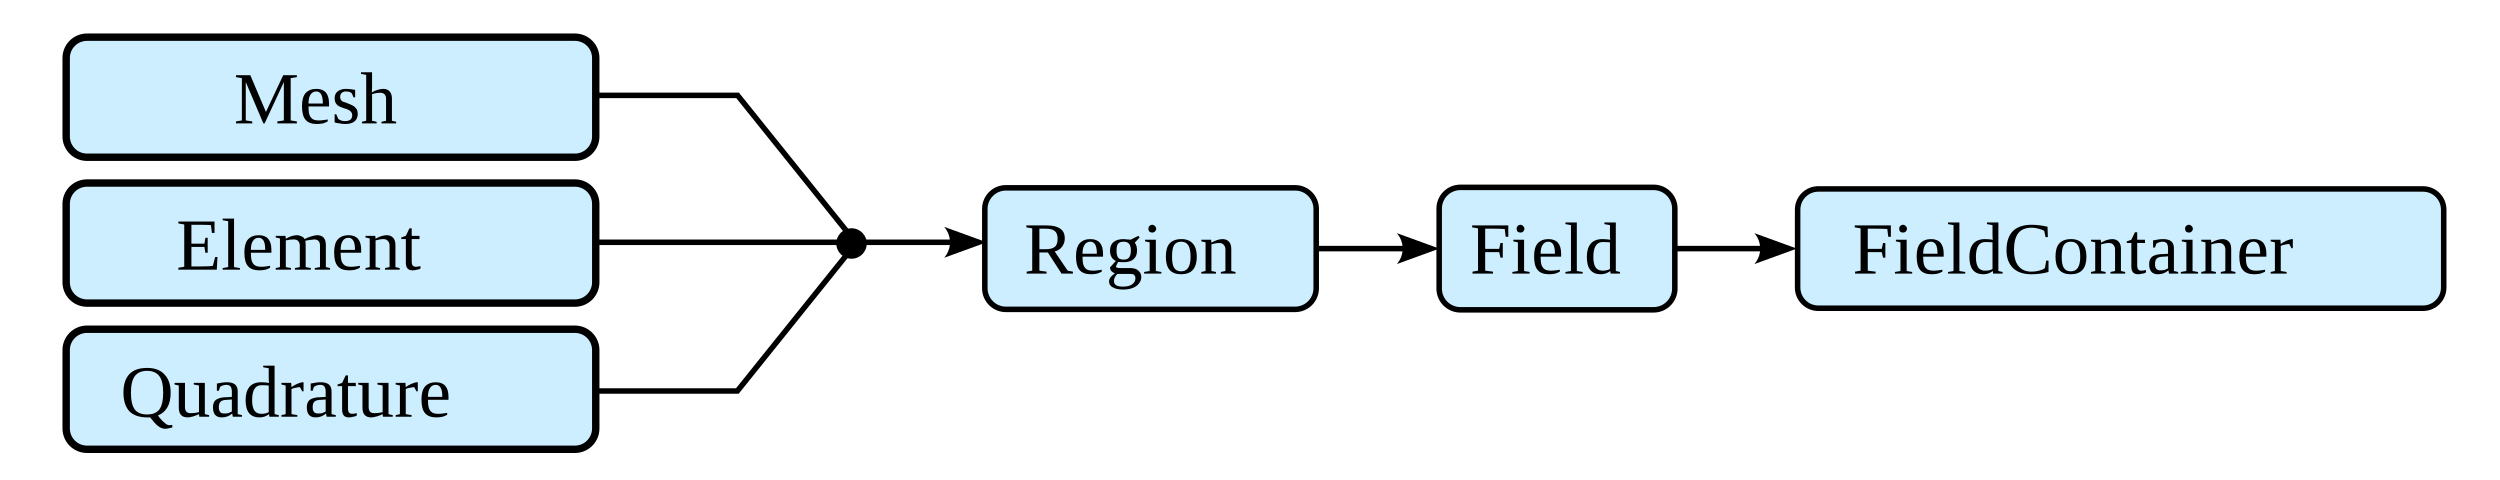
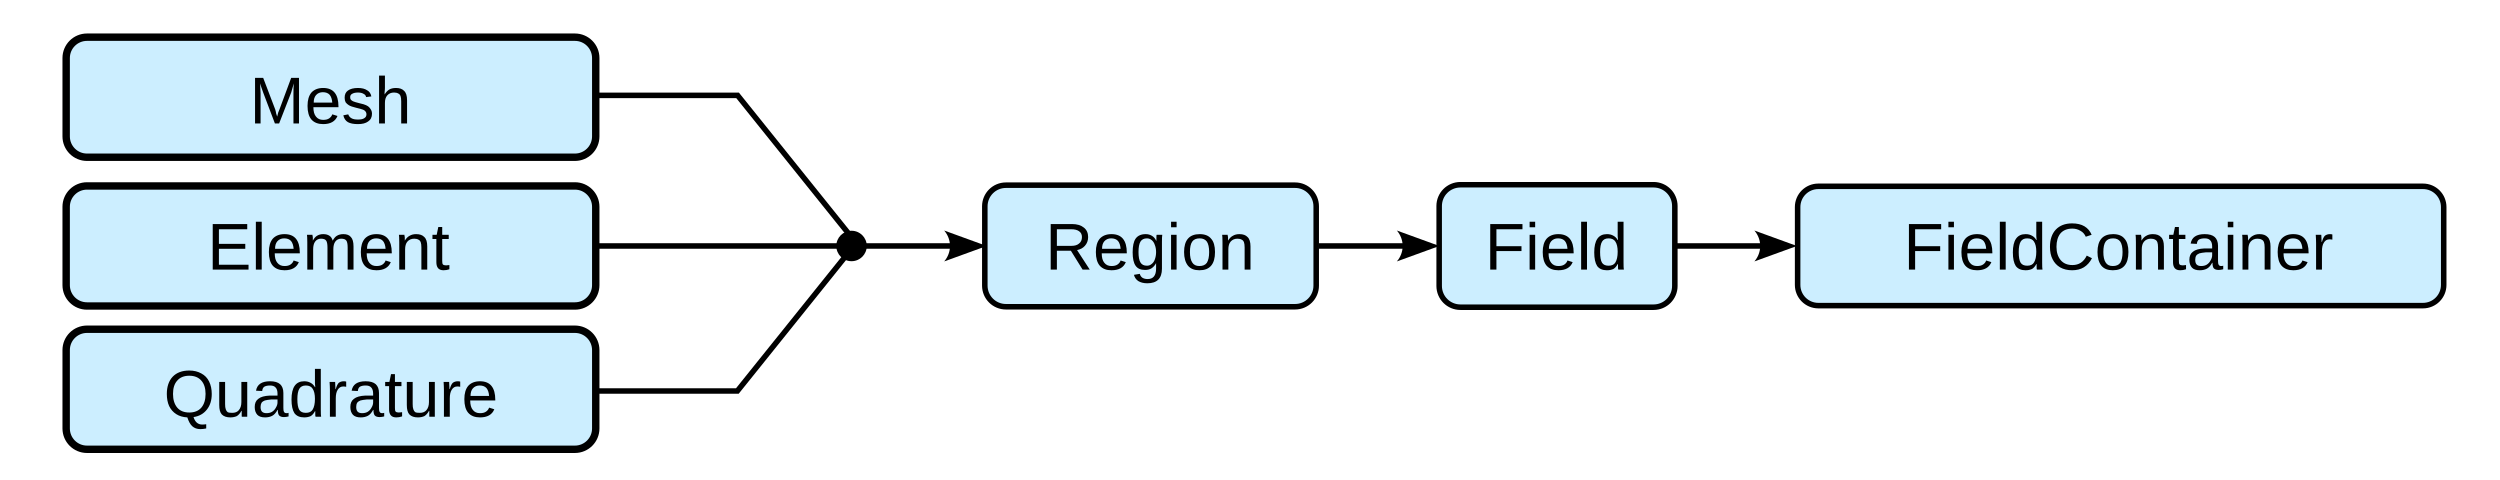
<svg xmlns="http://www.w3.org/2000/svg" width="120mm" height="23mm" viewBox="0 0 120 23" version="1.1" id="svg1">
  <defs id="defs1">
    <marker style="overflow:visible" id="ConcaveTriangle" refX="0" refY="0" orient="auto-start-reverse" markerWidth="1" markerHeight="1" viewBox="0 0 1 1" preserveAspectRatio="xMidYMid">
      <path d="M -1.4,-2.8 6.3,0 -1.4,2.8 C 0,1.169 0,-1.162 -1.4,-2.8 Z" style="fill:context-stroke;fill-rule:evenodd;stroke:none;stroke-width:0.7" id="path7" />
    </marker>
    <marker style="overflow:visible" id="ConcaveTriangle-4" refX="0" refY="0" orient="auto-start-reverse" markerWidth="1" markerHeight="1" viewBox="0 0 1 1" preserveAspectRatio="xMidYMid">
      <path d="M -1.4,-2.8 6.3,0 -1.4,2.8 C 0,1.169 0,-1.162 -1.4,-2.8 Z" style="fill:context-stroke;fill-rule:evenodd;stroke:none;stroke-width:0.7" id="path7-7" />
    </marker>
    <marker style="overflow:visible" id="ConcaveTriangle-4-3" refX="0" refY="0" orient="auto-start-reverse" markerWidth="1" markerHeight="1" viewBox="0 0 1 1" preserveAspectRatio="xMidYMid">
      <path d="M -1.4,-2.8 6.3,0 -1.4,2.8 C 0,1.169 0,-1.162 -1.4,-2.8 Z" style="fill:context-stroke;fill-rule:evenodd;stroke:none;stroke-width:0.7" id="path7-7-7" />
    </marker>
  </defs>
  <g id="layer1">
    <rect style="fill:#cceeff;fill-opacity:1;stroke:#000000;stroke-width:0.355;stroke-dasharray:none;stroke-opacity:1" id="rect1-5-0-5-8" width="25.42" height="5.763" x="3.176" y="1.785" ry="1" />
-     <rect style="fill:#cceeff;fill-opacity:1;stroke:#000000;stroke-width:0.355;stroke-dasharray:none;stroke-opacity:1" id="rect1-5-0-5" width="25.42" height="5.763" x="3.176" y="8.786" ry="1" />
-     <text xml:space="preserve" style="font-size:3.528px;fill:#000000;fill-opacity:1;stroke:none;stroke-width:0.5;stroke-dasharray:none;stroke-opacity:1" x="11.219" y="5.923" id="text1">
-       <tspan id="tspan1" style="font-size:3.528px;fill:#000000;fill-opacity:1;stroke:none;stroke-width:0.5" x="11.219" y="5.923">Mesh</tspan>
+     <rect style="fill:#cceeff;fill-opacity:1;stroke:#000000;stroke-width:0.355;stroke-dasharray:none;stroke-opacity:1" id="rect1-5-0-5" width="25.42" height="5.763" x="3.176" y="8.925" ry="1" />
+     <text xml:space="preserve" style="font-size:3.175px;fill:#000000;fill-opacity:1;stroke:none;stroke-width:0.5;stroke-dasharray:none;stroke-opacity:1" x="11.977" y="5.923" id="text1">
+       <tspan id="tspan1" style="font-style:normal;font-variant:normal;font-weight:normal;font-stretch:normal;font-size:3.175px;font-family:'Liberation Sans';-inkscape-font-specification:'Liberation Sans';fill:#000000;fill-opacity:1;stroke:none;stroke-width:0.5" x="11.977" y="5.923">Mesh</tspan>
    </text>
-     <text xml:space="preserve" style="font-size:3.528px;fill:#000000;fill-opacity:1;stroke:none;stroke-width:0.5;stroke-dasharray:none;stroke-opacity:1" x="8.453" y="12.945" id="text1-2">
-       <tspan id="tspan1-9" style="font-size:3.528px;fill:#000000;fill-opacity:1;stroke:none;stroke-width:0.5" x="8.453" y="12.945">Element</tspan>
+     <text xml:space="preserve" style="font-size:3.175px;fill:#000000;fill-opacity:1;stroke:none;stroke-width:0.5;stroke-dasharray:none;stroke-opacity:1" x="9.944" y="12.941" id="text1-2">
+       <tspan id="tspan1-9" style="font-style:normal;font-variant:normal;font-weight:normal;font-stretch:normal;font-size:3.175px;font-family:'Liberation Sans';-inkscape-font-specification:'Liberation Sans';fill:#000000;fill-opacity:1;stroke:none;stroke-width:0.5" x="9.944" y="12.941">Element</tspan>
    </text>
    <rect style="fill:#cceeff;fill-opacity:1;stroke:#000000;stroke-width:0.355;stroke-dasharray:none;stroke-opacity:1" id="rect1-5-0" width="25.42" height="5.763" x="3.176" y="15.803" ry="1" />
-     <text xml:space="preserve" style="font-size:3.528px;fill:#000000;fill-opacity:1;stroke:none;stroke-width:0.5;stroke-dasharray:none;stroke-opacity:1" x="5.787" y="20.004" id="text1-2-9">
-       <tspan id="tspan1-9-3" style="font-size:3.528px;fill:#000000;fill-opacity:1;stroke:none;stroke-width:0.5" x="5.787" y="20.004">Quadrature</tspan>
+     <text xml:space="preserve" style="font-size:3.175px;fill:#000000;fill-opacity:1;stroke:none;stroke-width:0.5;stroke-dasharray:none;stroke-opacity:1" x="7.851" y="20.004" id="text1-2-9">
+       <tspan id="tspan1-9-3" style="font-style:normal;font-variant:normal;font-weight:normal;font-stretch:normal;font-size:3.175px;font-family:'Liberation Sans';-inkscape-font-specification:'Liberation Sans';fill:#000000;fill-opacity:1;stroke:none;stroke-width:0.5" x="7.851" y="20.004">Quadrature</tspan>
    </text>
    <path style="fill:none;fill-opacity:1;stroke:#000000;stroke-width:0.265;stroke-dasharray:none;stroke-opacity:1" d="m 28.548,4.579 h 6.857 l 5.491,6.837" id="path1" />
    <path style="fill:none;fill-opacity:1;stroke:#000000;stroke-width:0.265;stroke-dasharray:none;stroke-opacity:1" d="m 28.536,18.768 h 6.857 l 5.491,-6.837" id="path1-3" />
-     <path style="fill:none;fill-opacity:1;stroke:#000000;stroke-width:0.265;stroke-dasharray:none;stroke-opacity:1;marker-end:url(#ConcaveTriangle)" d="M 28.542,11.63 H 45.692" id="path2" />
-     <path style="fill:none;fill-opacity:1;stroke:#000000;stroke-width:0.265;stroke-dasharray:none;stroke-opacity:1;marker-end:url(#ConcaveTriangle-4)" d="m 63.306,11.933 h 4.114" id="path2-5" />
-     <path style="fill:none;fill-opacity:1;stroke:#000000;stroke-width:0.265;stroke-dasharray:none;stroke-opacity:1;marker-end:url(#ConcaveTriangle-4-3)" d="m 80.468,11.933 h 4.114" id="path2-5-5" />
-     <rect style="fill:#cceeff;fill-opacity:1;stroke:#000000;stroke-width:0.265;stroke-dasharray:none;stroke-opacity:1" id="rect1-5-0-5-6" width="15.907" height="5.835" x="47.271" y="9.015" ry="1.013" />
-     <rect style="fill:#cceeff;fill-opacity:1;stroke:#000000;stroke-width:0.265;stroke-dasharray:none;stroke-opacity:1" id="rect1-5-0-5-6-7" width="11.312" height="5.879" x="69.08" y="8.993" ry="1.02" />
-     <rect style="fill:#cceeff;fill-opacity:1;stroke:#000000;stroke-width:0.265;stroke-dasharray:none;stroke-opacity:1" id="rect1-5-0-5-6-7-6" width="31.012" height="5.727" x="86.286" y="9.069" ry="0.994" />
-     <text xml:space="preserve" style="font-size:3.528px;fill:#000000;fill-opacity:1;stroke:none;stroke-width:0.5;stroke-dasharray:none;stroke-opacity:1" x="49.158" y="13.133" id="text1-2-6">
-       <tspan id="tspan1-9-1" style="font-size:3.528px;fill:#000000;fill-opacity:1;stroke:none;stroke-width:0.5" x="49.158" y="13.133">Region</tspan>
+     <path style="fill:none;fill-opacity:1;stroke:#000000;stroke-width:0.265;stroke-dasharray:none;stroke-opacity:1;marker-end:url(#ConcaveTriangle)" d="M 28.542,11.807 H 45.692" id="path2" />
+     <path style="fill:none;fill-opacity:1;stroke:#000000;stroke-width:0.265;stroke-dasharray:none;stroke-opacity:1;marker-end:url(#ConcaveTriangle-4)" d="m 63.306,11.807 h 4.114" id="path2-5" />
+     <path style="fill:none;fill-opacity:1;stroke:#000000;stroke-width:0.265;stroke-dasharray:none;stroke-opacity:1;marker-end:url(#ConcaveTriangle-4-3)" d="m 80.468,11.807 h 4.114" id="path2-5-5" />
+     <rect style="fill:#cceeff;fill-opacity:1;stroke:#000000;stroke-width:0.265;stroke-dasharray:none;stroke-opacity:1" id="rect1-5-0-5-6" width="15.907" height="5.835" x="47.271" y="8.889" ry="1.013" />
+     <rect style="fill:#cceeff;fill-opacity:1;stroke:#000000;stroke-width:0.265;stroke-dasharray:none;stroke-opacity:1" id="rect1-5-0-5-6-7" width="11.312" height="5.879" x="69.08" y="8.867" ry="1.02" />
+     <rect style="fill:#cceeff;fill-opacity:1;stroke:#000000;stroke-width:0.265;stroke-dasharray:none;stroke-opacity:1" id="rect1-5-0-5-6-7-6" width="31.012" height="5.727" x="86.286" y="8.943" ry="0.994" />
+     <text xml:space="preserve" style="font-size:3.175px;fill:#000000;fill-opacity:1;stroke:none;stroke-width:0.5;stroke-dasharray:none;stroke-opacity:1" x="50.167" y="12.941" id="text1-2-6">
+       <tspan id="tspan1-9-1" style="font-style:normal;font-variant:normal;font-weight:normal;font-stretch:normal;font-size:3.175px;font-family:'Liberation Sans';-inkscape-font-specification:'Liberation Sans';fill:#000000;fill-opacity:1;stroke:none;stroke-width:0.5" x="50.167" y="12.941">Region</tspan>
    </text>
-     <text xml:space="preserve" style="font-size:3.528px;fill:#000000;fill-opacity:1;stroke:none;stroke-width:0.5;stroke-dasharray:none;stroke-opacity:1" x="70.555" y="13.133" id="text1-2-6-0">
-       <tspan id="tspan1-9-1-3" style="font-size:3.528px;fill:#000000;fill-opacity:1;stroke:none;stroke-width:0.5" x="70.555" y="13.133">Field</tspan>
+     <text xml:space="preserve" style="font-size:3.175px;fill:#000000;fill-opacity:1;stroke:none;stroke-width:0.5;stroke-dasharray:none;stroke-opacity:1" x="71.267" y="12.941" id="text1-2-6-0">
+       <tspan id="tspan1-9-1-3" style="font-style:normal;font-variant:normal;font-weight:normal;font-stretch:normal;font-size:3.175px;font-family:'Liberation Sans';-inkscape-font-specification:'Liberation Sans';fill:#000000;fill-opacity:1;stroke:none;stroke-width:0.5" x="71.267" y="12.941">Field</tspan>
    </text>
-     <text xml:space="preserve" style="font-size:3.528px;fill:#000000;fill-opacity:1;stroke:none;stroke-width:0.5;stroke-dasharray:none;stroke-opacity:1" x="88.919" y="13.133" id="text1-2-6-0-6">
-       <tspan id="tspan1-9-1-3-1" style="font-size:3.528px;fill:#000000;fill-opacity:1;stroke:none;stroke-width:0.5" x="88.919" y="13.133">FieldContainer</tspan>
+     <text xml:space="preserve" style="font-size:3.175px;fill:#000000;fill-opacity:1;stroke:none;stroke-width:0.5;stroke-dasharray:none;stroke-opacity:1" x="91.364" y="12.941" id="text1-2-6-0-6">
+       <tspan id="tspan1-9-1-3-1" style="font-style:normal;font-variant:normal;font-weight:normal;font-stretch:normal;font-size:3.175px;font-family:'Liberation Sans';-inkscape-font-specification:'Liberation Sans';fill:#000000;fill-opacity:1;stroke:none;stroke-width:0.5" x="91.364" y="12.941">FieldContainer</tspan>
    </text>
-     <circle style="fill:#000000;fill-opacity:1;stroke:none;stroke-width:0.265;stroke-dasharray:none;stroke-opacity:1" id="path3" cx="40.874" cy="11.688" r="0.731" />
+     <circle style="fill:#000000;fill-opacity:1;stroke:none;stroke-width:0.265;stroke-dasharray:none;stroke-opacity:1" id="path3" cx="40.874" cy="11.807" r="0.731" />
  </g>
</svg>
